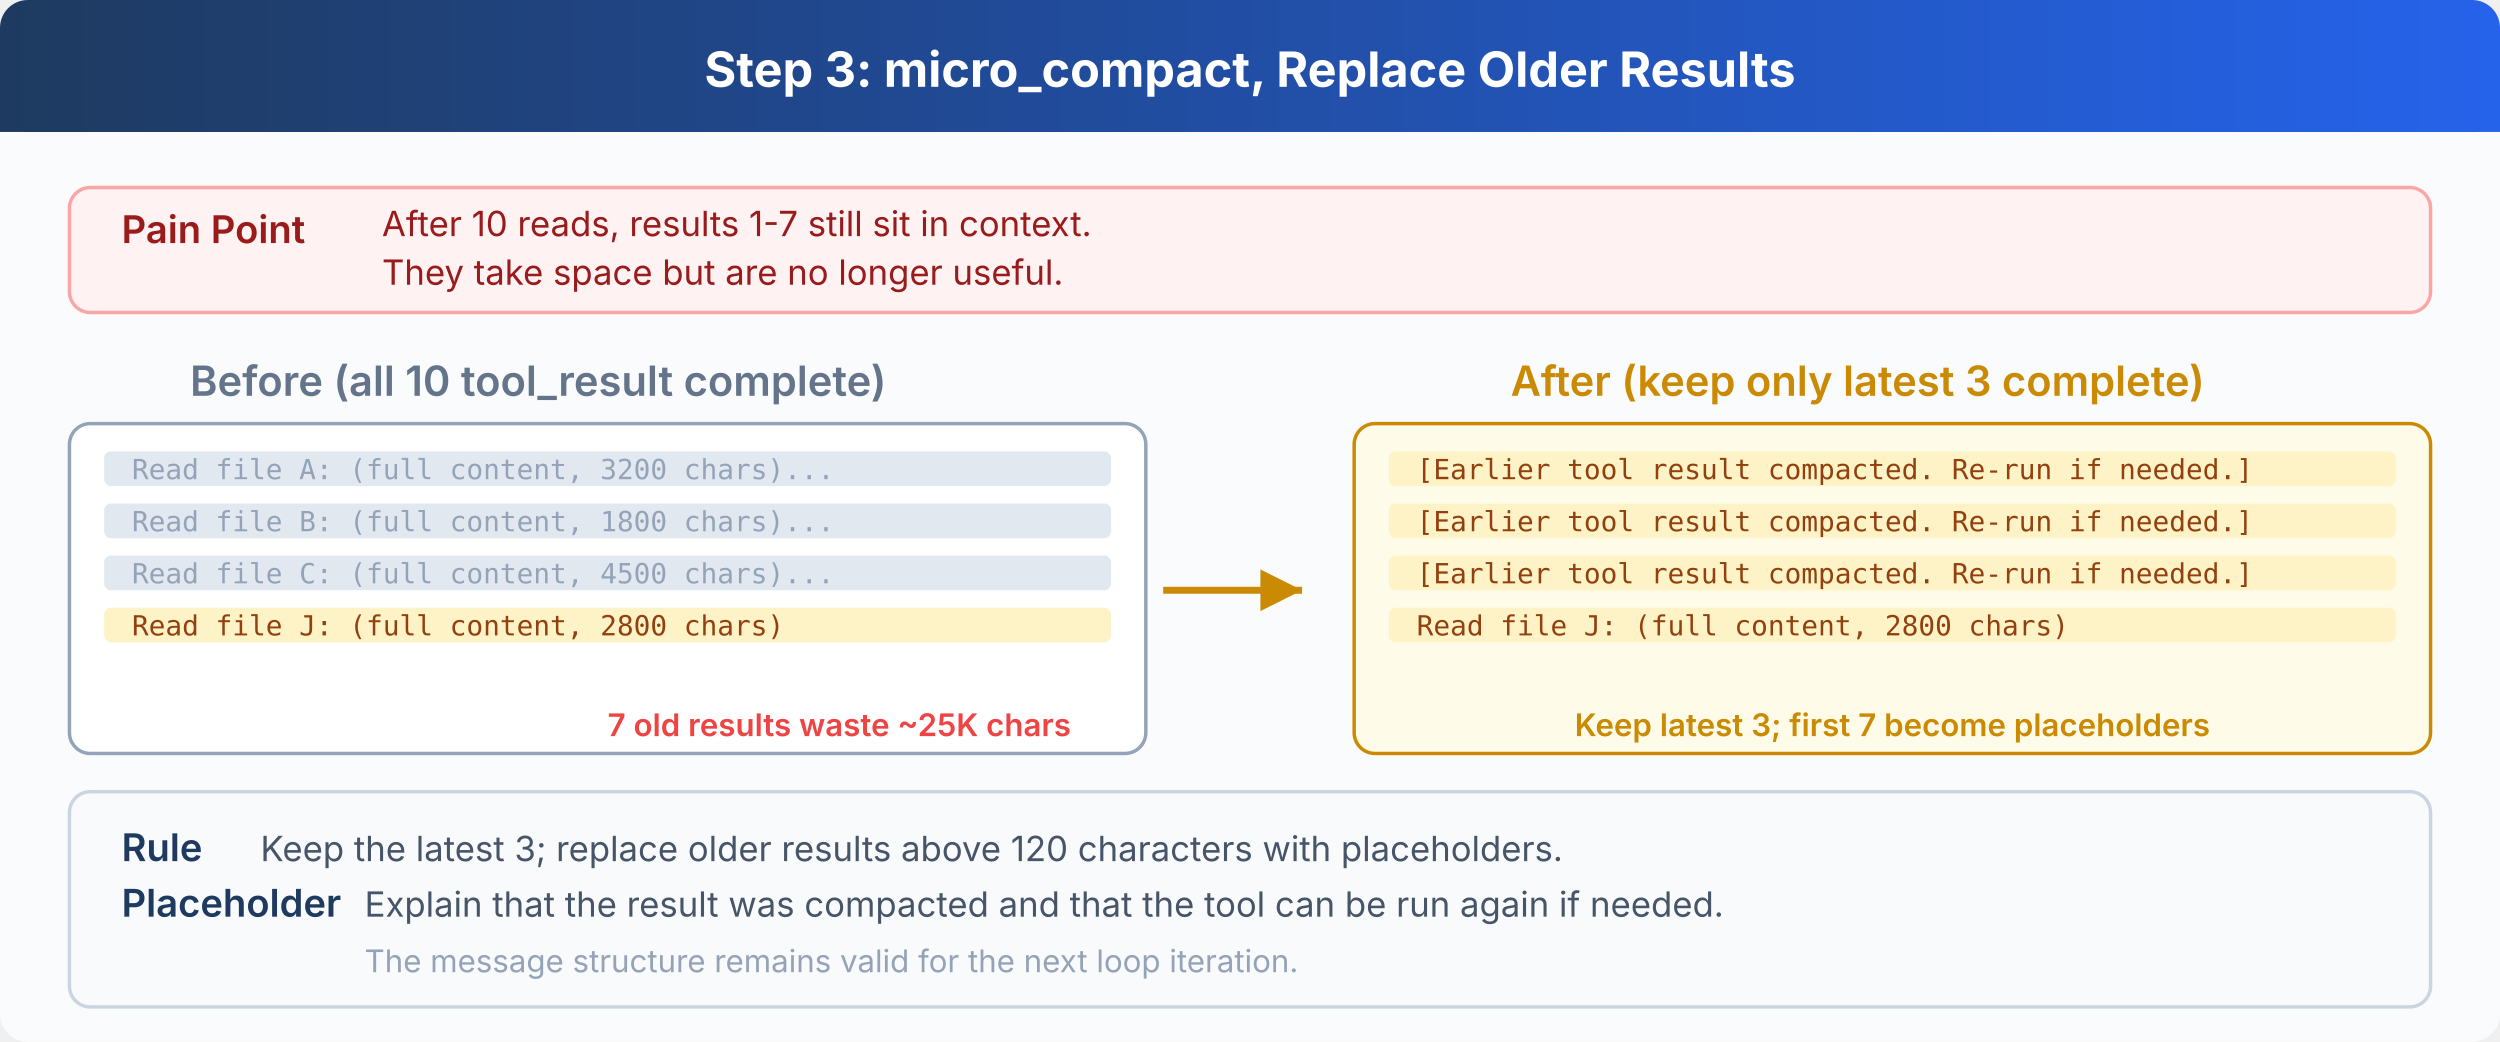
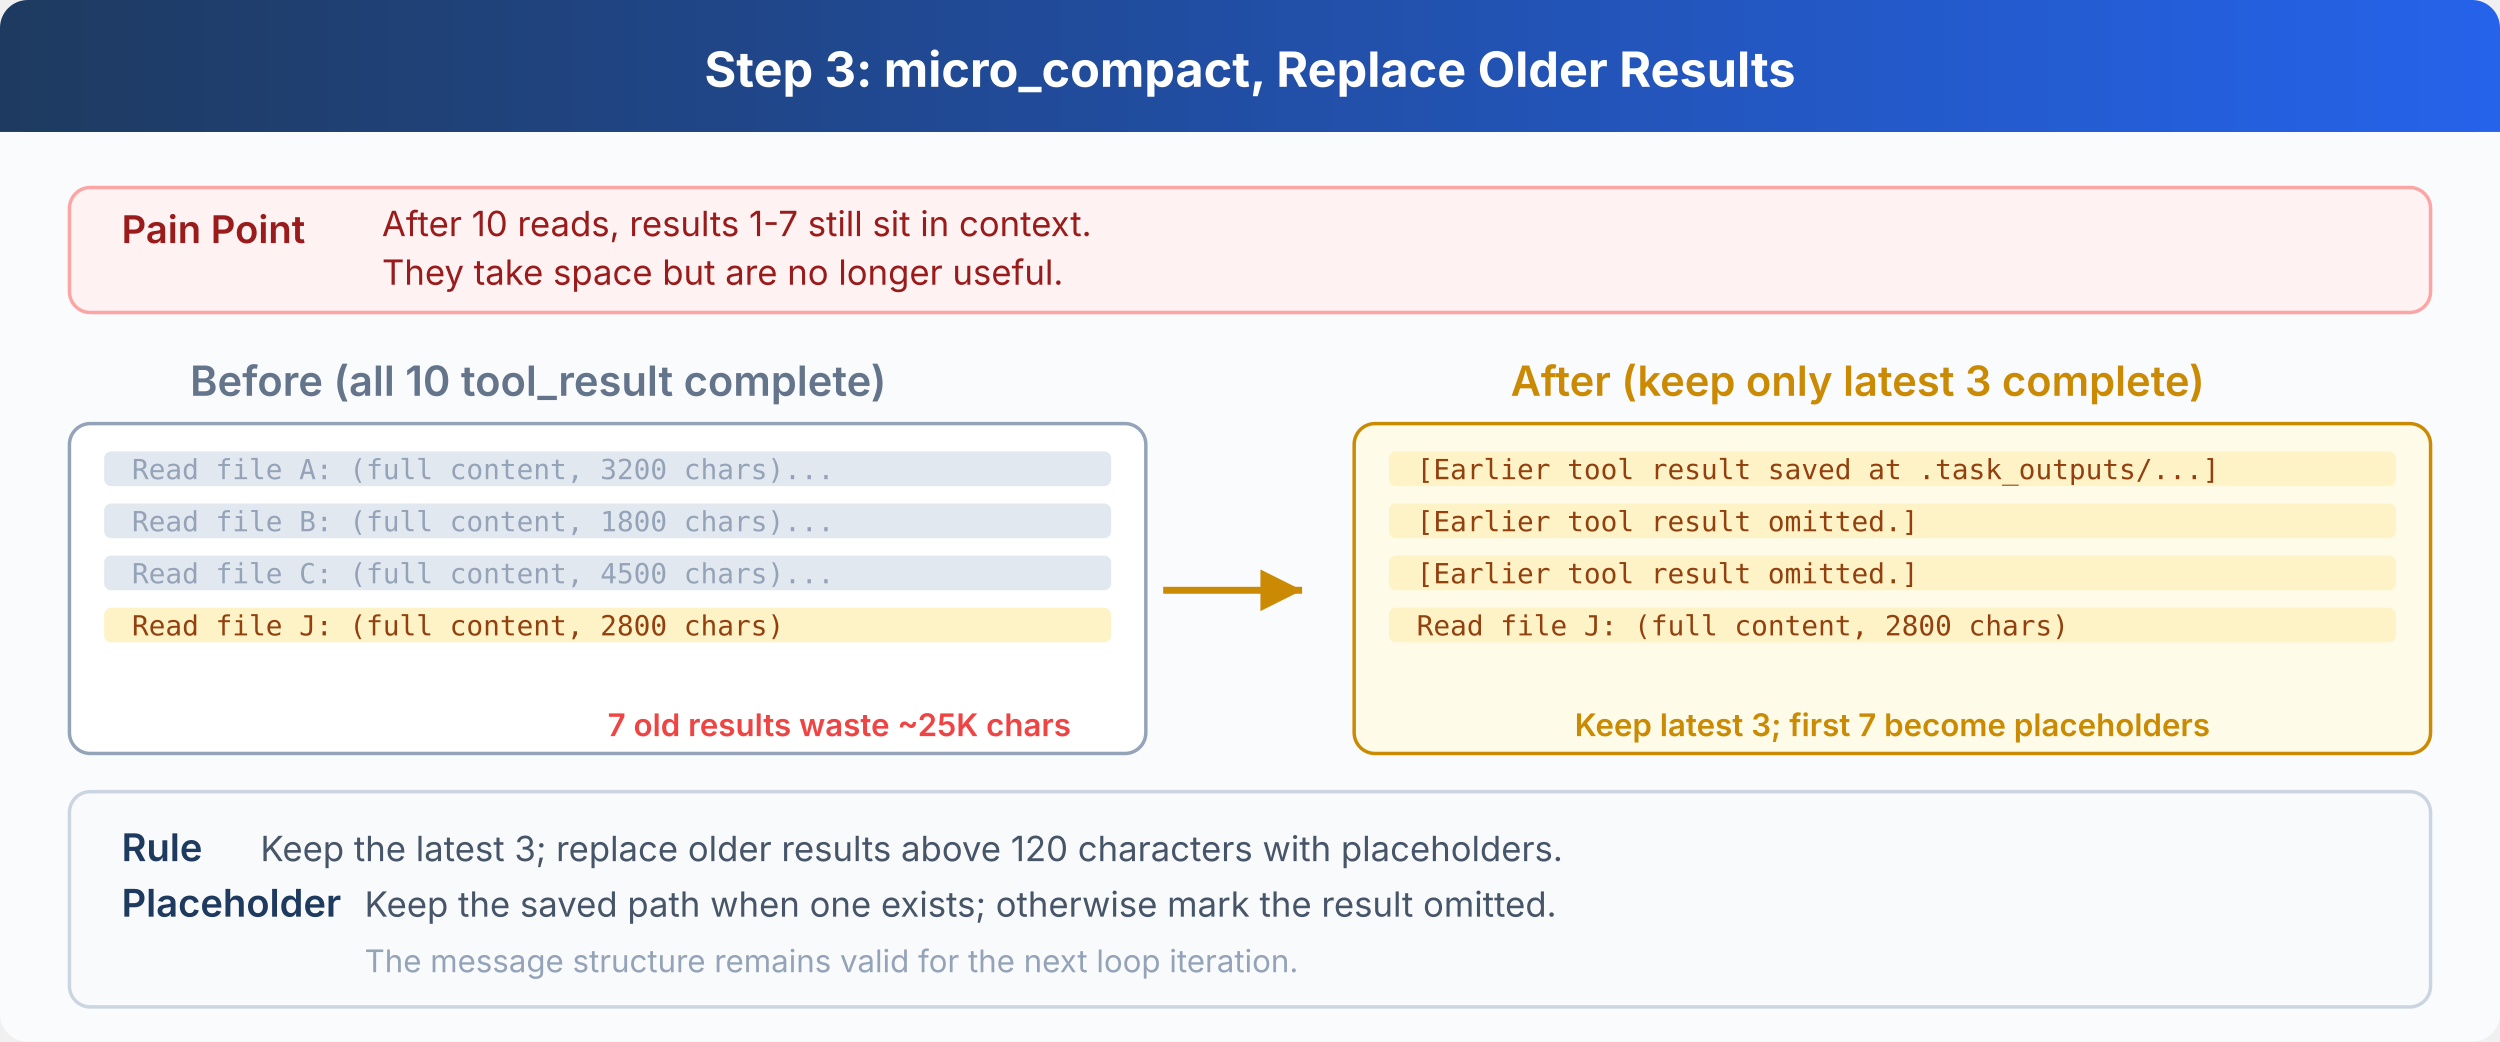
<svg xmlns="http://www.w3.org/2000/svg" viewBox="0 0 720 300" font-family="system-ui, -apple-system, sans-serif">
  <defs>
    <linearGradient id="header" x1="0" y1="0" x2="1" y2="0">
      <stop offset="0%" stop-color="#1e3a5f" />
      <stop offset="100%" stop-color="#2563eb" />
    </linearGradient>
    <marker id="arrow" viewBox="0 0 10 10" refX="10" refY="5" markerWidth="6" markerHeight="6" orient="auto-start-reverse">
      <path d="M 0 0 L 10 5 L 0 10 z" fill="#ca8a04" />
    </marker>
  </defs>
  <rect width="720" height="300" fill="#fafbfc" rx="8" />
  <rect x="0" y="0" width="720" height="38" fill="url(#header)" rx="8" />
  <rect x="0" y="30" width="720" height="8" fill="url(#header)" />
  <text x="360" y="25" fill="#fff" font-size="14" font-weight="700" text-anchor="middle">Step 3: micro_compact, Replace Older Results</text>
  <rect x="20" y="54" width="680" height="36" rx="6" fill="#fef2f2" stroke="#fca5a5" stroke-width="1" />
  <text x="35" y="70" fill="#991b1b" font-size="11" font-weight="600">Pain Point</text>
  <text x="110" y="68" fill="#991b1b" font-size="10">After 10 reads, results 1-7 still sit in context.</text>
  <text x="110" y="82" fill="#991b1b" font-size="10">They take space but are no longer useful.</text>
  <text x="155" y="114" fill="#64748b" font-size="12" font-weight="600" text-anchor="middle">Before (all 10 tool_result complete)</text>
  <rect x="20" y="122" width="310" height="95" rx="6" fill="#fff" stroke="#94a3b8" stroke-width="1" />
  <rect x="30" y="130" width="290" height="10" rx="2" fill="#e2e8f0" />
  <text x="38" y="138" fill="#94a3b8" font-size="8" font-family="monospace">Read file A: (full content, 3200 chars)...</text>
  <rect x="30" y="145" width="290" height="10" rx="2" fill="#e2e8f0" />
  <text x="38" y="153" fill="#94a3b8" font-size="8" font-family="monospace">Read file B: (full content, 1800 chars)...</text>
  <rect x="30" y="160" width="290" height="10" rx="2" fill="#e2e8f0" />
  <text x="38" y="168" fill="#94a3b8" font-size="8" font-family="monospace">Read file C: (full content, 4500 chars)...</text>
  <rect x="30" y="175" width="290" height="10" rx="2" fill="#fef3c7" />
  <text x="38" y="183" fill="#92400e" font-size="8" font-family="monospace">Read file J: (full content, 2800 chars)</text>
  <text x="175" y="212" fill="#ef4444" font-size="9" font-weight="600">7 old results waste ~25K chars</text>
  <line x1="335" y1="170" x2="375" y2="170" stroke="#ca8a04" stroke-width="2" marker-end="url(#arrow)" />
  <text x="535" y="114" fill="#ca8a04" font-size="12" font-weight="600" text-anchor="middle">After (keep only latest 3 complete)</text>
  <rect x="390" y="122" width="310" height="95" rx="6" fill="#fefce8" stroke="#ca8a04" stroke-width="1" />
  <rect x="400" y="130" width="290" height="10" rx="2" fill="#fef3c7" />
-   <text x="408" y="138" fill="#92400e" font-size="8" font-family="monospace">[Earlier tool result compacted. Re-run if needed.]</text>
+   <text x="408" y="138" fill="#92400e" font-size="8" font-family="monospace">[Earlier tool result saved at .task_outputs/...]</text>
  <rect x="400" y="145" width="290" height="10" rx="2" fill="#fef3c7" />
-   <text x="408" y="153" fill="#92400e" font-size="8" font-family="monospace">[Earlier tool result compacted. Re-run if needed.]</text>
+   <text x="408" y="153" fill="#92400e" font-size="8" font-family="monospace">[Earlier tool result omitted.]</text>
  <rect x="400" y="160" width="290" height="10" rx="2" fill="#fef3c7" />
-   <text x="408" y="168" fill="#92400e" font-size="8" font-family="monospace">[Earlier tool result compacted. Re-run if needed.]</text>
+   <text x="408" y="168" fill="#92400e" font-size="8" font-family="monospace">[Earlier tool result omitted.]</text>
  <rect x="400" y="175" width="290" height="10" rx="2" fill="#fef3c7" />
  <text x="408" y="183" fill="#92400e" font-size="8" font-family="monospace">Read file J: (full content, 2800 chars)</text>
  <text x="545" y="212" fill="#ca8a04" font-size="9" font-weight="600" text-anchor="middle">Keep latest 3; first 7 become placeholders</text>
  <rect x="20" y="228" width="680" height="62" rx="6" fill="#f8fafc" stroke="#cbd5e1" stroke-width="1" />
  <text x="35" y="248" fill="#1e3a5f" font-size="11" font-weight="600">Rule</text>
  <text x="75" y="248" fill="#475569" font-size="10">Keep the latest 3; replace older results above 120 characters with placeholders.</text>
  <text x="35" y="264" fill="#1e3a5f" font-size="11" font-weight="600">Placeholder</text>
-   <text x="105" y="264" fill="#475569" font-size="10">Explain that the result was compacted and that the tool can be run again if needed.</text>
+   <text x="105" y="264" fill="#475569" font-size="10">Keep the saved path when one exists; otherwise mark the result omitted.</text>
  <text x="105" y="280" fill="#94a3b8" font-size="9">The message structure remains valid for the next loop iteration.</text>
</svg>
